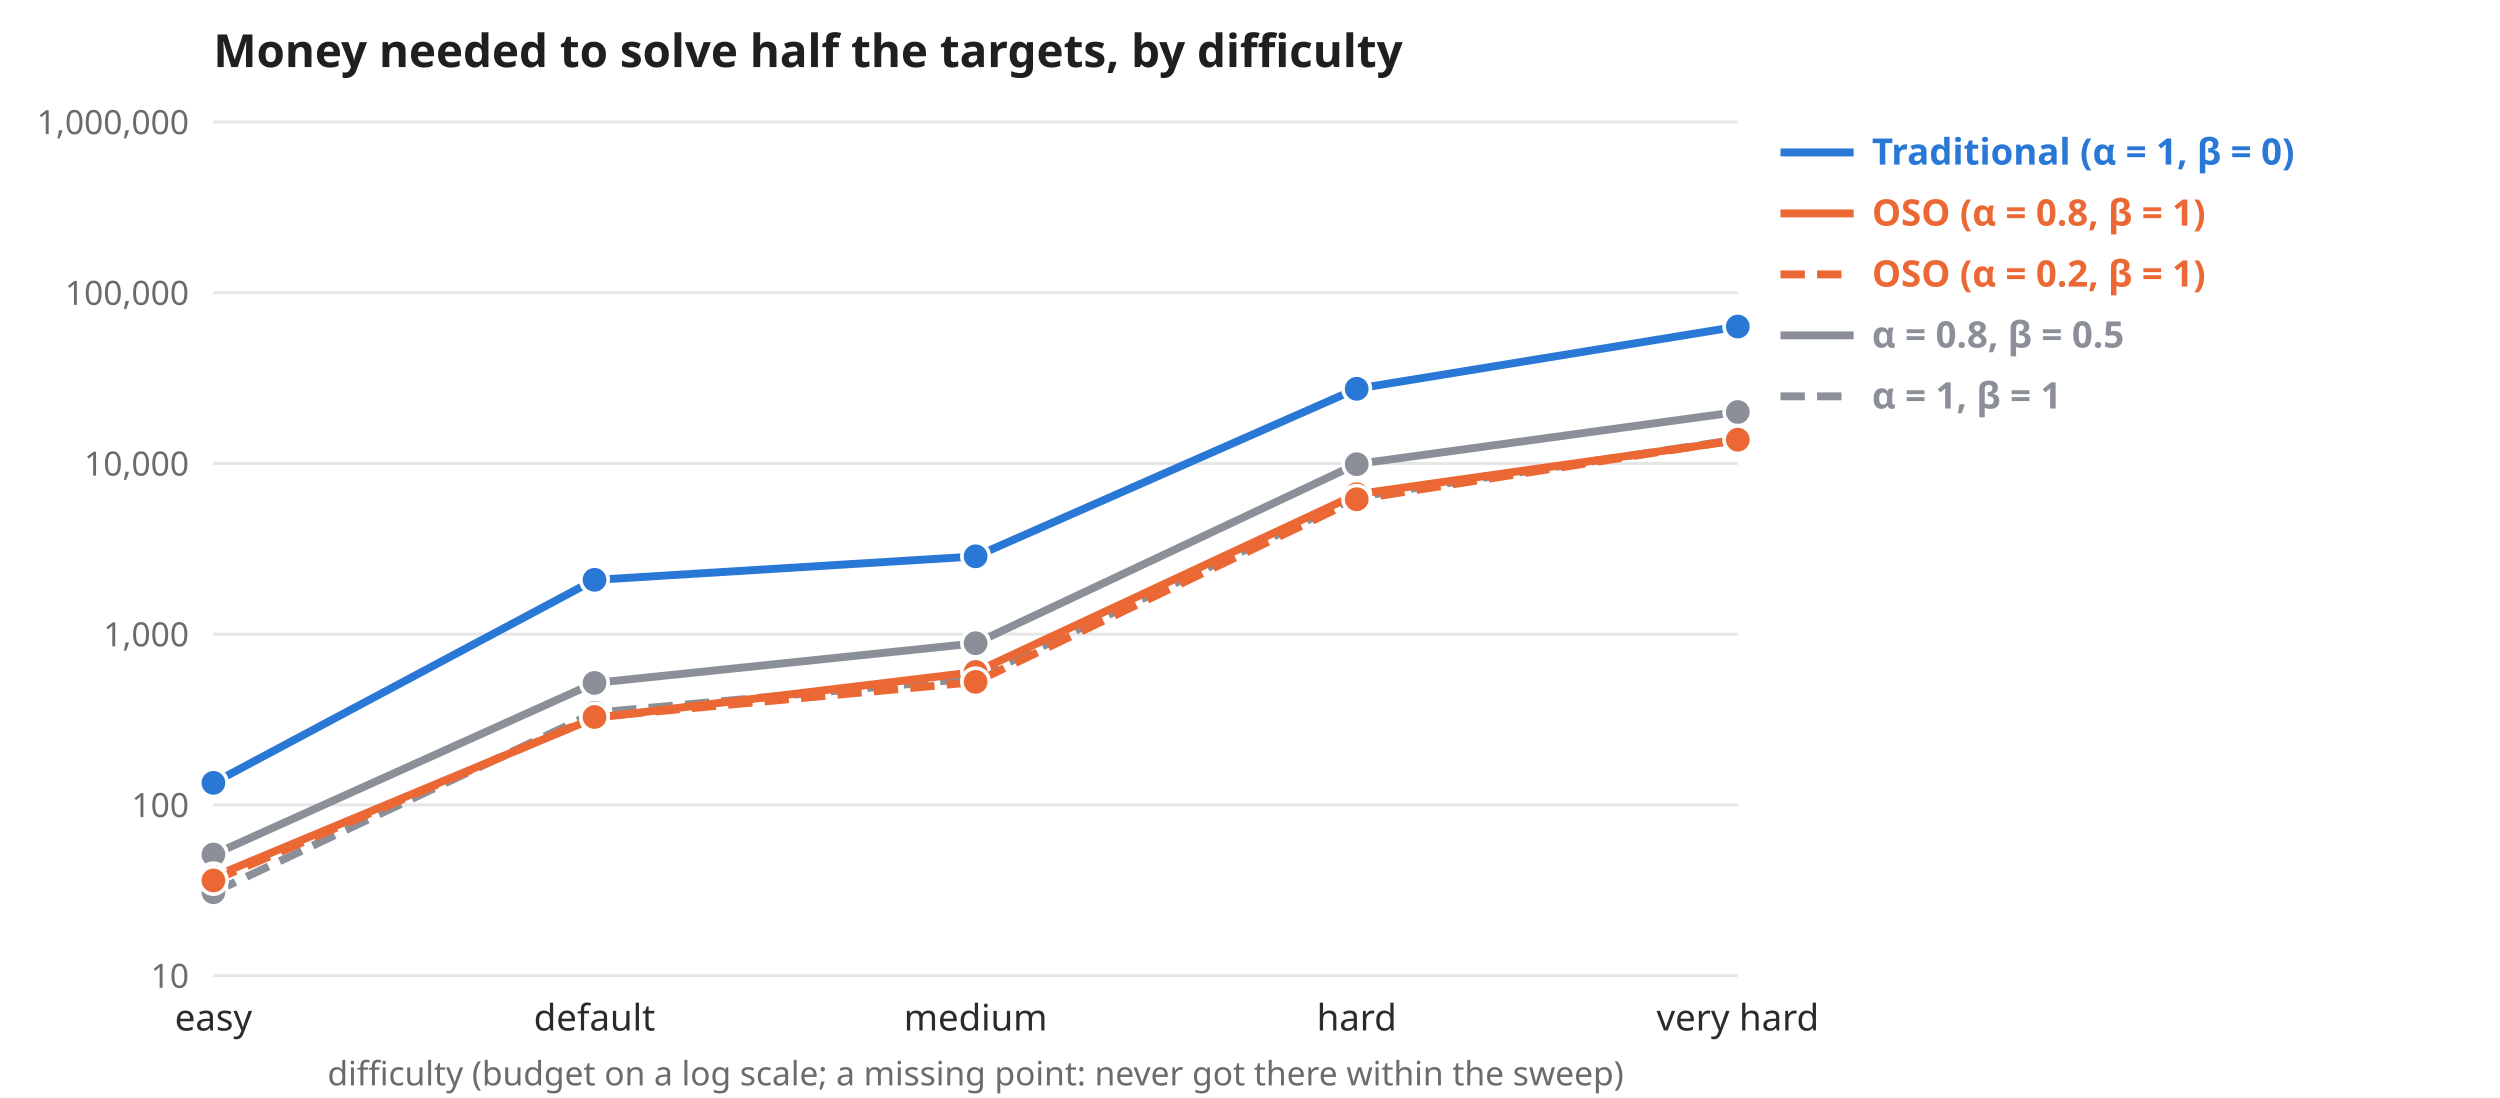
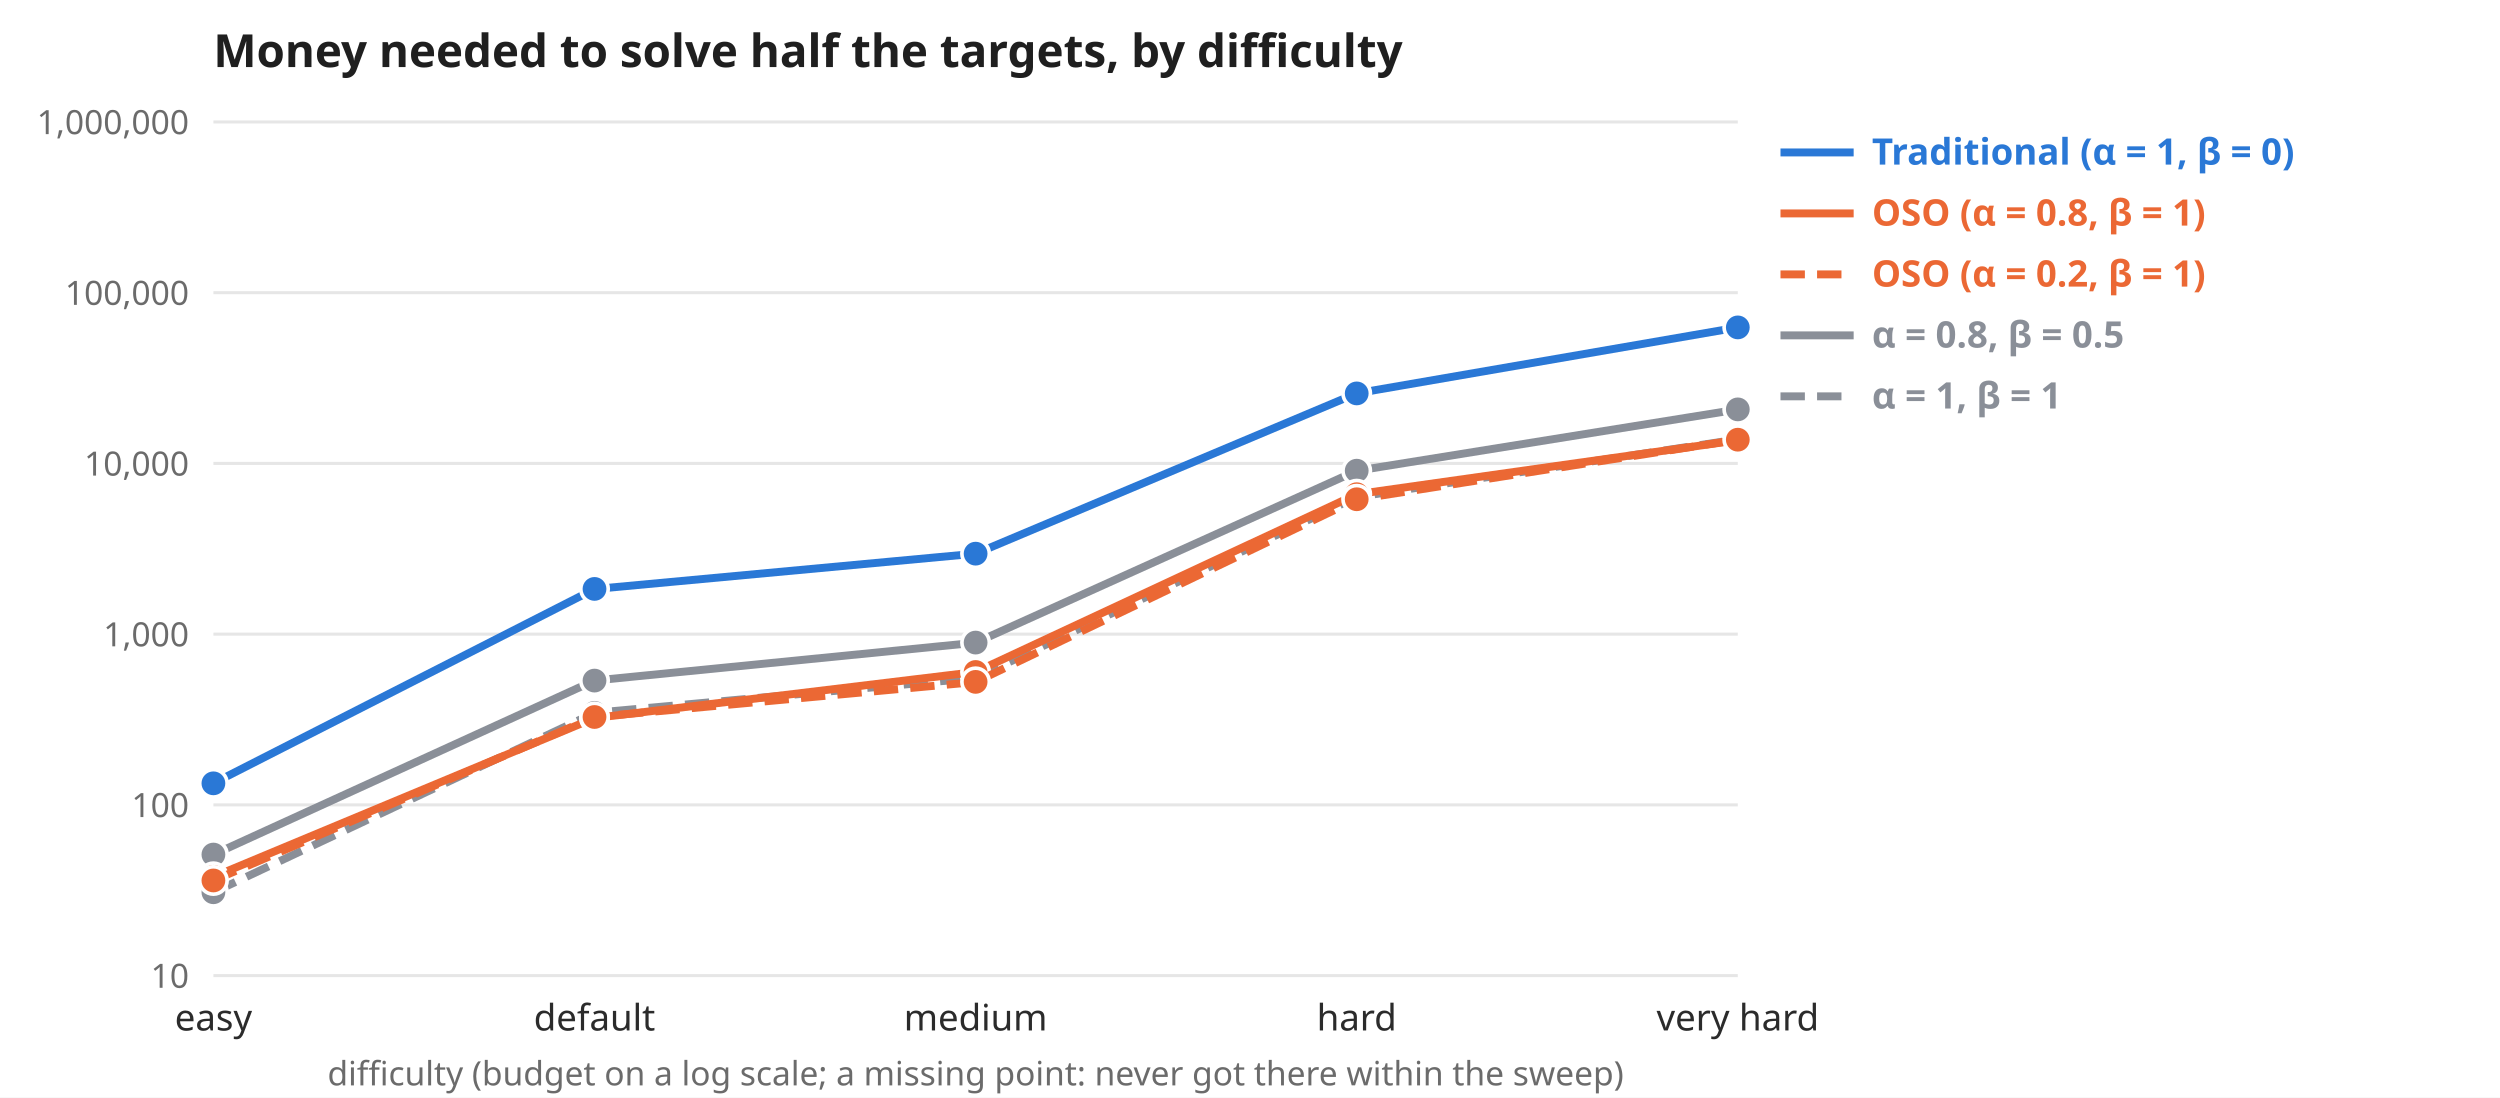
<svg xmlns="http://www.w3.org/2000/svg" viewBox="0 0 820 360" font-family="system-ui, sans-serif">
  <rect width="820" height="360" fill="#fff" />
  <text x="70" y="22" font-size="15" font-weight="700" fill="#1f1f1f">Money needed to solve half the targets, by difficulty</text>
  <line x1="70" x2="570" y1="320" y2="320" stroke="#e6e6e6" />
  <text x="62" y="324" text-anchor="end" font-size="11" fill="#6b6b6b">10</text>
  <line x1="70" x2="570" y1="264" y2="264" stroke="#e6e6e6" />
  <text x="62" y="268" text-anchor="end" font-size="11" fill="#6b6b6b">100</text>
  <line x1="70" x2="570" y1="208" y2="208" stroke="#e6e6e6" />
  <text x="62" y="212" text-anchor="end" font-size="11" fill="#6b6b6b">1,000</text>
  <line x1="70" x2="570" y1="152" y2="152" stroke="#e6e6e6" />
  <text x="62" y="156" text-anchor="end" font-size="11" fill="#6b6b6b">10,000</text>
  <line x1="70" x2="570" y1="96" y2="96" stroke="#e6e6e6" />
  <text x="62" y="100" text-anchor="end" font-size="11" fill="#6b6b6b">100,000</text>
  <line x1="70" x2="570" y1="40" y2="40" stroke="#e6e6e6" />
  <text x="62" y="44" text-anchor="end" font-size="11" fill="#6b6b6b">1,000,000</text>
  <text x="70" y="338" text-anchor="middle" font-size="12" fill="#2b2b2b">easy</text>
  <text x="195" y="338" text-anchor="middle" font-size="12" fill="#2b2b2b">default</text>
  <text x="320" y="338" text-anchor="middle" font-size="12" fill="#2b2b2b">medium</text>
  <text x="445" y="338" text-anchor="middle" font-size="12" fill="#2b2b2b">hard</text>
  <text x="570" y="338" text-anchor="middle" font-size="12" fill="#2b2b2b">very hard</text>
  <text x="320" y="356" text-anchor="middle" font-size="11" fill="#6b6b6b">difficulty (budget on a log scale; a missing point: never got there within the sweep)</text>
-   <path d="M70.0 280.3 L195.0 224.0 L320.0 211.0 L445.0 152.2 L570.0 135.1" fill="none" stroke="#8a8f98" stroke-width="2.6" />
+   <path d="M70.0 280.3 L195.0 223.2 L320.0 210.8 L445.0 154.4 L570.0 134.3" fill="none" stroke="#8a8f98" stroke-width="2.6" />
  <circle cx="70" cy="280.296" r="4.5" fill="#8a8f98" stroke="#fff" stroke-width="1.2" />
-   <circle cx="195" cy="223.999" r="4.5" fill="#8a8f98" stroke="#fff" stroke-width="1.2" />
-   <circle cx="320" cy="210.978" r="4.5" fill="#8a8f98" stroke="#fff" stroke-width="1.2" />
-   <circle cx="445" cy="152.249" r="4.5" fill="#8a8f98" stroke="#fff" stroke-width="1.2" />
-   <circle cx="570" cy="135.142" r="4.5" fill="#8a8f98" stroke="#fff" stroke-width="1.2" />
+   <circle cx="195" cy="223.233" r="4.5" fill="#8a8f98" stroke="#fff" stroke-width="1.2" />
+   <circle cx="320" cy="210.765" r="4.5" fill="#8a8f98" stroke="#fff" stroke-width="1.2" />
+   <circle cx="445" cy="154.385" r="4.5" fill="#8a8f98" stroke="#fff" stroke-width="1.2" />
+   <circle cx="570" cy="134.278" r="4.5" fill="#8a8f98" stroke="#fff" stroke-width="1.2" />
  <line x1="584" x2="608" y1="110" y2="110" stroke="#8a8f98" stroke-width="2.6" />
  <text x="614" y="114" font-size="12" font-weight="700" fill="#8a8f98">α = 0.8, β = 0.5</text>
  <path d="M70.0 292.7 L195.0 233.8 L320.0 222.4 L445.0 163.0 L570.0 144.1" fill="none" stroke="#8a8f98" stroke-width="2.6" stroke-dasharray="8 4" />
  <circle cx="70" cy="292.658" r="4.5" fill="#8a8f98" stroke="#fff" stroke-width="1.2" />
  <circle cx="195" cy="233.811" r="4.5" fill="#8a8f98" stroke="#fff" stroke-width="1.2" />
  <circle cx="320" cy="222.394" r="4.5" fill="#8a8f98" stroke="#fff" stroke-width="1.2" />
  <circle cx="445" cy="162.989" r="4.5" fill="#8a8f98" stroke="#fff" stroke-width="1.2" />
  <circle cx="570" cy="144.067" r="4.5" fill="#8a8f98" stroke="#fff" stroke-width="1.2" />
  <line x1="584" x2="608" y1="130" y2="130" stroke="#8a8f98" stroke-width="2.6" stroke-dasharray="8 4" />
  <text x="614" y="134" font-size="12" font-weight="700" fill="#8a8f98">α = 1, β = 1</text>
-   <path d="M70.0 256.8 L195.0 190.2 L320.0 182.5 L445.0 127.5 L570.0 107.1" fill="none" stroke="#2a78d6" stroke-width="2.6" />
-   <circle cx="70" cy="256.775" r="4.5" fill="#2a78d6" stroke="#fff" stroke-width="1.2" />
-   <circle cx="195" cy="190.179" r="4.5" fill="#2a78d6" stroke="#fff" stroke-width="1.2" />
-   <circle cx="320" cy="182.473" r="4.5" fill="#2a78d6" stroke="#fff" stroke-width="1.2" />
-   <circle cx="445" cy="127.524" r="4.5" fill="#2a78d6" stroke="#fff" stroke-width="1.2" />
-   <circle cx="570" cy="107.102" r="4.5" fill="#2a78d6" stroke="#fff" stroke-width="1.2" />
+   <path d="M70.0 256.9 L195.0 193.2 L320.0 181.6 L445.0 129.0 L570.0 107.4" fill="none" stroke="#2a78d6" stroke-width="2.6" />
+   <circle cx="70" cy="256.931" r="4.5" fill="#2a78d6" stroke="#fff" stroke-width="1.2" />
+   <circle cx="195" cy="193.164" r="4.5" fill="#2a78d6" stroke="#fff" stroke-width="1.2" />
+   <circle cx="320" cy="181.601" r="4.5" fill="#2a78d6" stroke="#fff" stroke-width="1.2" />
+   <circle cx="445" cy="129.041" r="4.5" fill="#2a78d6" stroke="#fff" stroke-width="1.2" />
+   <circle cx="570" cy="107.389" r="4.5" fill="#2a78d6" stroke="#fff" stroke-width="1.2" />
  <line x1="584" x2="608" y1="50" y2="50" stroke="#2a78d6" stroke-width="2.6" />
  <text x="614" y="54" font-size="12" font-weight="700" fill="#2a78d6">Traditional (α = 1, β = 0)</text>
  <path d="M70.0 287.6 L195.0 235.5 L320.0 220.4 L445.0 162.1 L570.0 144.4" fill="none" stroke="#eb6834" stroke-width="2.6" />
  <circle cx="70" cy="287.601" r="4.5" fill="#eb6834" stroke="#fff" stroke-width="1.2" />
  <circle cx="195" cy="235.537" r="4.5" fill="#eb6834" stroke="#fff" stroke-width="1.2" />
  <circle cx="320" cy="220.408" r="4.5" fill="#eb6834" stroke="#fff" stroke-width="1.2" />
  <circle cx="445" cy="162.098" r="4.5" fill="#eb6834" stroke="#fff" stroke-width="1.2" />
  <circle cx="570" cy="144.387" r="4.5" fill="#eb6834" stroke="#fff" stroke-width="1.2" />
  <line x1="584" x2="608" y1="70" y2="70" stroke="#eb6834" stroke-width="2.6" />
  <text x="614" y="74" font-size="12" font-weight="700" fill="#eb6834">OSO (α = 0.8, β = 1)</text>
  <path d="M70.0 288.8 L195.0 235.2 L320.0 223.7 L445.0 163.8 L570.0 144.2" fill="none" stroke="#eb6834" stroke-width="2.6" stroke-dasharray="8 4" />
  <circle cx="70" cy="288.791" r="4.5" fill="#eb6834" stroke="#fff" stroke-width="1.2" />
  <circle cx="195" cy="235.174" r="4.5" fill="#eb6834" stroke="#fff" stroke-width="1.2" />
  <circle cx="320" cy="223.657" r="4.5" fill="#eb6834" stroke="#fff" stroke-width="1.2" />
  <circle cx="445" cy="163.756" r="4.5" fill="#eb6834" stroke="#fff" stroke-width="1.2" />
  <circle cx="570" cy="144.22" r="4.5" fill="#eb6834" stroke="#fff" stroke-width="1.2" />
  <line x1="584" x2="608" y1="90" y2="90" stroke="#eb6834" stroke-width="2.6" stroke-dasharray="8 4" />
  <text x="614" y="94" font-size="12" font-weight="700" fill="#eb6834">OSO (α = 0.2, β = 1)</text>
</svg>
